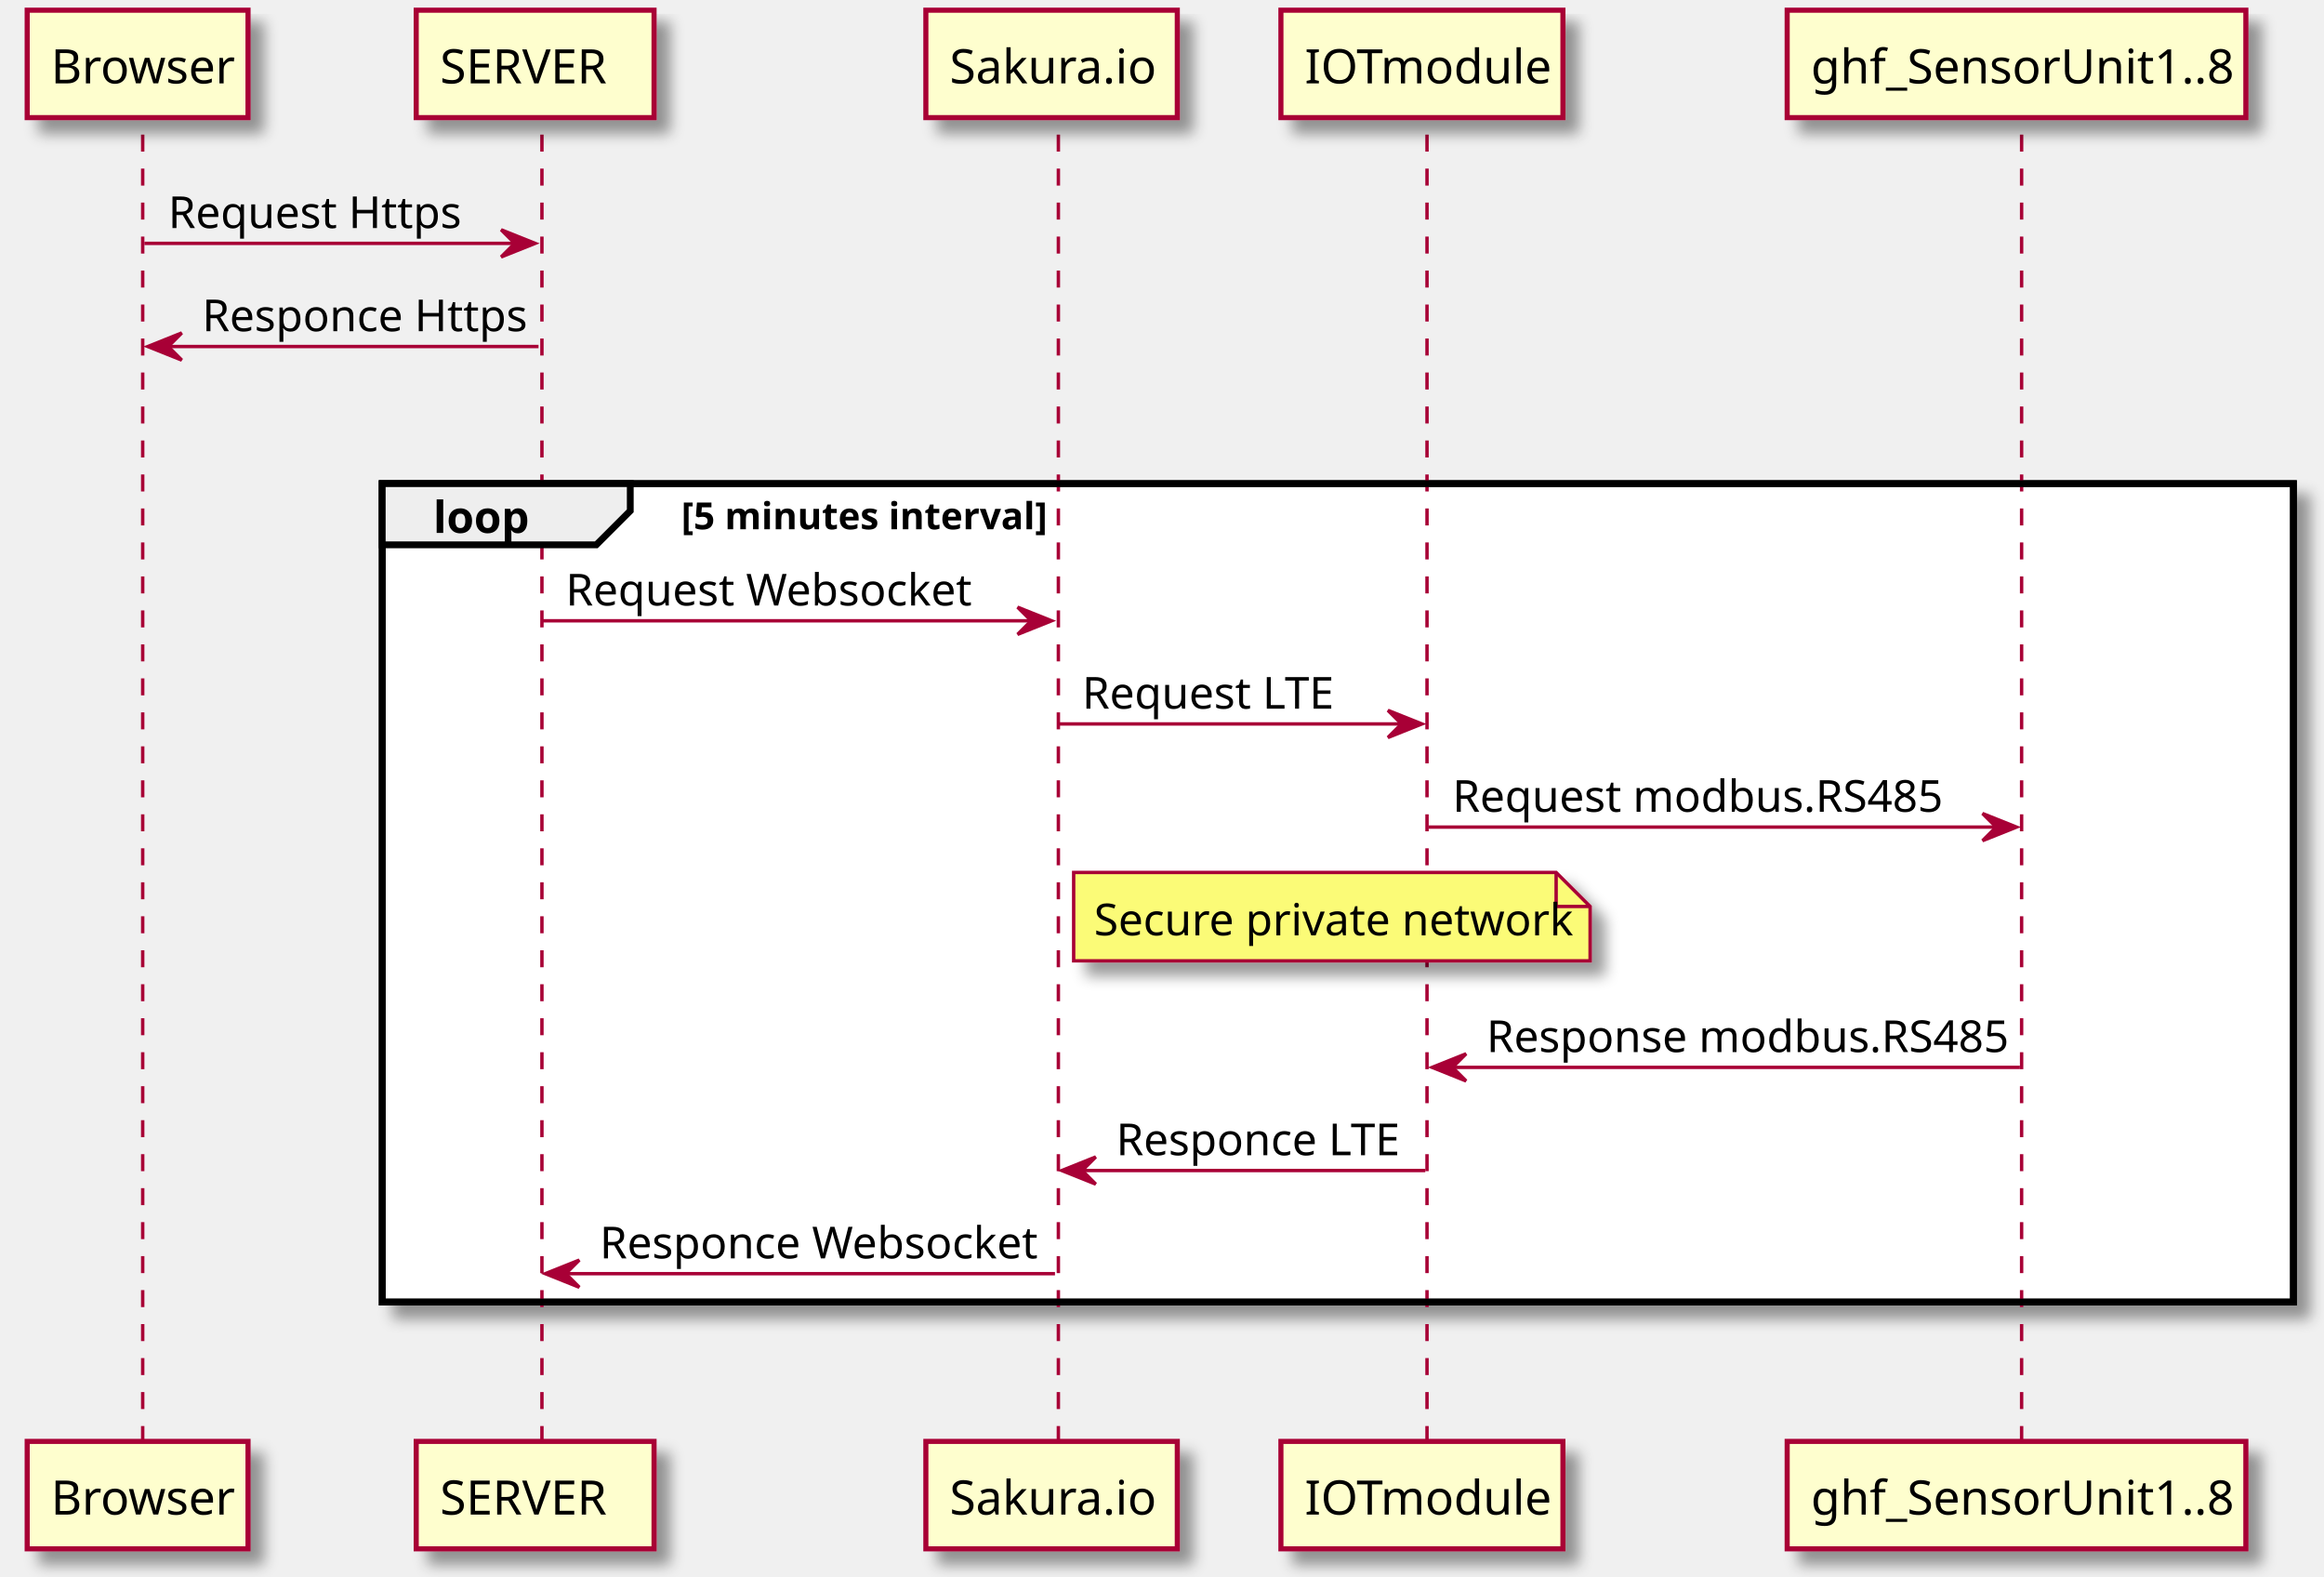
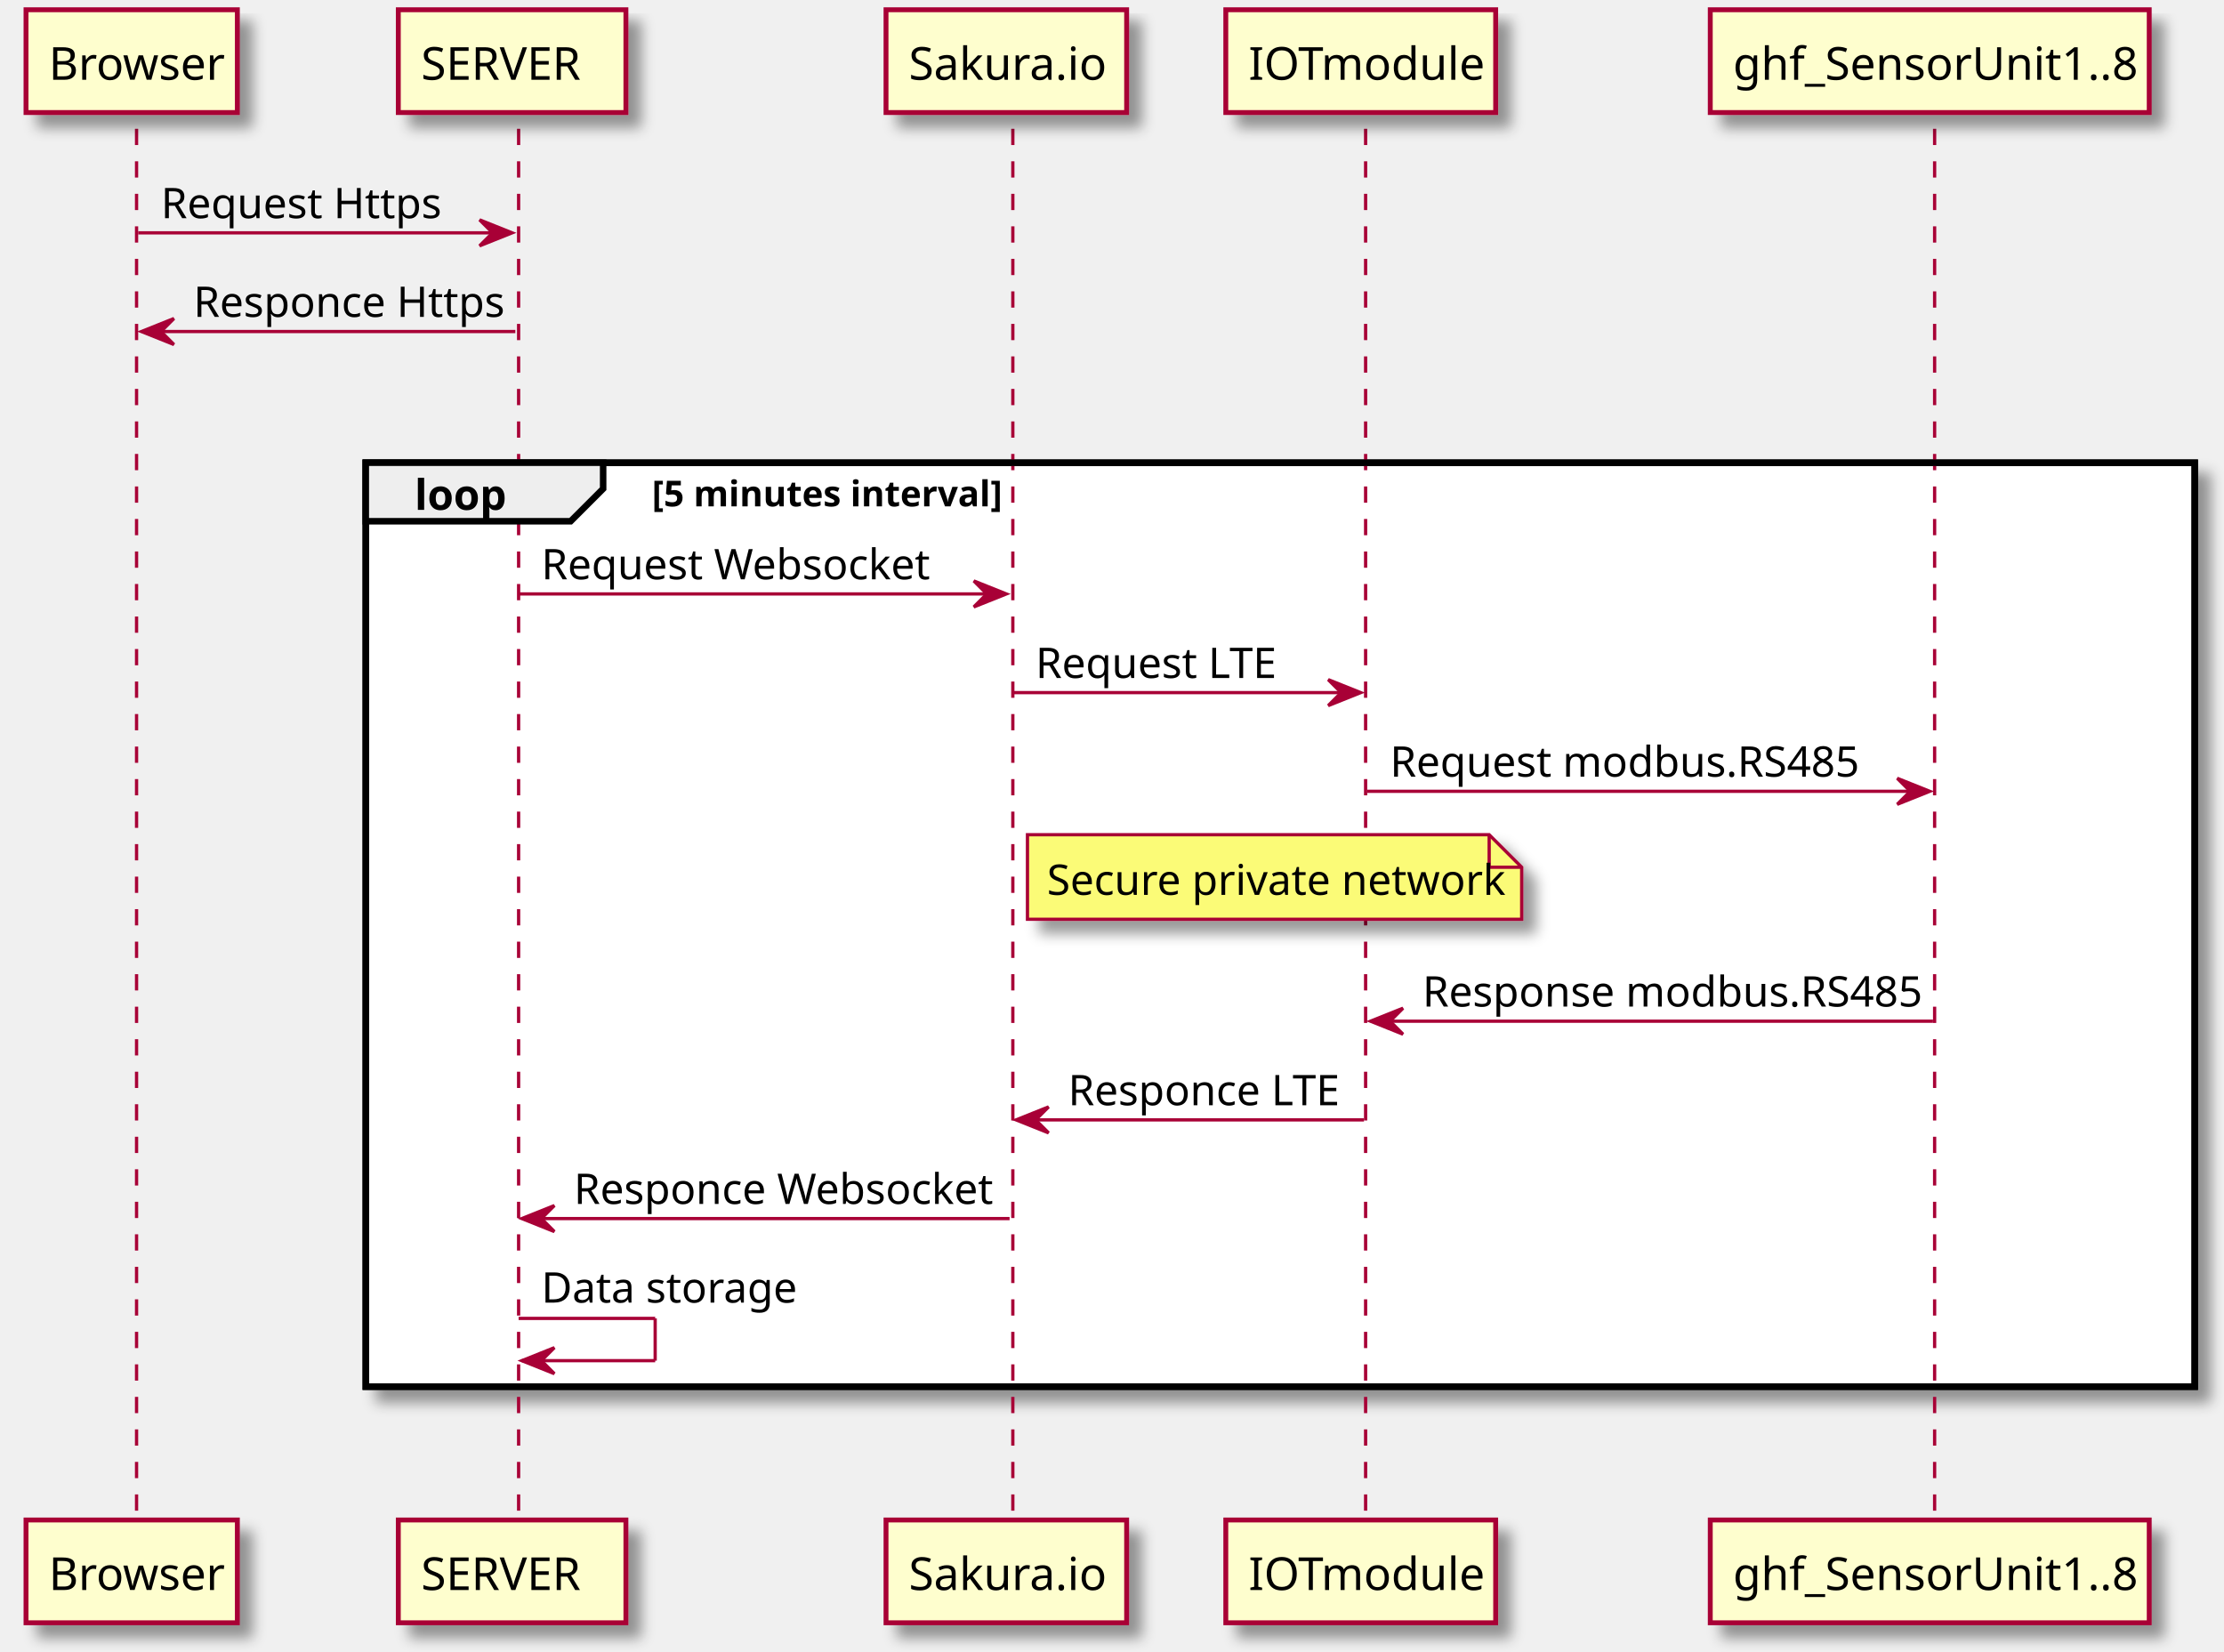
- <svg xmlns="http://www.w3.org/2000/svg" contentScriptType="application/ecmascript" contentStyleType="text/css" height="464px" preserveAspectRatio="none" style="width:684px;height:464px;" version="1.1" viewBox="0 0 684 464" width="684px" zoomAndPan="magnify">
+ <svg xmlns="http://www.w3.org/2000/svg" contentScriptType="application/ecmascript" contentStyleType="text/css" height="508px" preserveAspectRatio="none" style="width:684px;height:508px;" version="1.1" viewBox="0 0 684 508" width="684px" zoomAndPan="magnify">
  <defs>
-     <filter height="300%" id="fuolazu" width="300%" x="-1" y="-1">
+     <filter height="300%" id="f0pnr2c" width="300%" x="-1" y="-1">
      <feGaussianBlur result="blurOut" stdDeviation="2.0" />
      <feColorMatrix in="blurOut" result="blurOut2" type="matrix" values="0 0 0 0 0 0 0 0 0 0 0 0 0 0 0 0 0 0 .4 0" />
      <feOffset dx="4.0" dy="4.0" in="blurOut2" result="blurOut3" />
      <feBlend in="SourceGraphic" in2="blurOut3" mode="normal" />
    </filter>
  </defs>
  <g>
-     <rect fill="#FFFFFF" filter="url(#fuolazu)" height="240.812" style="stroke: #000000; stroke-width: 2.0;" width="562.5" x="112.5" y="142.312" />
-     <line style="stroke: #A80036; stroke-width: 1.0; stroke-dasharray: 5.0,5.0;" x1="42" x2="42" y1="39.609" y2="425.125" />
-     <line style="stroke: #A80036; stroke-width: 1.0; stroke-dasharray: 5.0,5.0;" x1="159.5" x2="159.5" y1="39.609" y2="425.125" />
-     <line style="stroke: #A80036; stroke-width: 1.0; stroke-dasharray: 5.0,5.0;" x1="311.5" x2="311.5" y1="39.609" y2="425.125" />
-     <line style="stroke: #A80036; stroke-width: 1.0; stroke-dasharray: 5.0,5.0;" x1="420" x2="420" y1="39.609" y2="425.125" />
-     <line style="stroke: #A80036; stroke-width: 1.0; stroke-dasharray: 5.0,5.0;" x1="595" x2="595" y1="39.609" y2="425.125" />
-     <rect fill="#FEFECE" filter="url(#fuolazu)" height="31.609" style="stroke: #A80036; stroke-width: 1.5;" width="65" x="8" y="3" />
+     <rect fill="#FFFFFF" filter="url(#f0pnr2c)" height="284.164" style="stroke: #000000; stroke-width: 2.0;" width="562.5" x="112.5" y="142.312" />
+     <line style="stroke: #A80036; stroke-width: 1.0; stroke-dasharray: 5.0,5.0;" x1="42" x2="42" y1="39.609" y2="468.477" />
+     <line style="stroke: #A80036; stroke-width: 1.0; stroke-dasharray: 5.0,5.0;" x1="159.5" x2="159.5" y1="39.609" y2="468.477" />
+     <line style="stroke: #A80036; stroke-width: 1.0; stroke-dasharray: 5.0,5.0;" x1="311.5" x2="311.5" y1="39.609" y2="468.477" />
+     <line style="stroke: #A80036; stroke-width: 1.0; stroke-dasharray: 5.0,5.0;" x1="420" x2="420" y1="39.609" y2="468.477" />
+     <line style="stroke: #A80036; stroke-width: 1.0; stroke-dasharray: 5.0,5.0;" x1="595" x2="595" y1="39.609" y2="468.477" />
+     <rect fill="#FEFECE" filter="url(#f0pnr2c)" height="31.609" style="stroke: #A80036; stroke-width: 1.5;" width="65" x="8" y="3" />
    <text fill="#000000" font-family="sans-serif" font-size="14" lengthAdjust="spacingAndGlyphs" textLength="51" x="15" y="24.533">Browser</text>
-     <rect fill="#FEFECE" filter="url(#fuolazu)" height="31.609" style="stroke: #A80036; stroke-width: 1.5;" width="65" x="8" y="424.125" />
-     <text fill="#000000" font-family="sans-serif" font-size="14" lengthAdjust="spacingAndGlyphs" textLength="51" x="15" y="445.658">Browser</text>
-     <rect fill="#FEFECE" filter="url(#fuolazu)" height="31.609" style="stroke: #A80036; stroke-width: 1.5;" width="70" x="122.5" y="3" />
+     <rect fill="#FEFECE" filter="url(#f0pnr2c)" height="31.609" style="stroke: #A80036; stroke-width: 1.5;" width="65" x="8" y="467.477" />
+     <text fill="#000000" font-family="sans-serif" font-size="14" lengthAdjust="spacingAndGlyphs" textLength="51" x="15" y="489.01">Browser</text>
+     <rect fill="#FEFECE" filter="url(#f0pnr2c)" height="31.609" style="stroke: #A80036; stroke-width: 1.5;" width="70" x="122.5" y="3" />
    <text fill="#000000" font-family="sans-serif" font-size="14" lengthAdjust="spacingAndGlyphs" textLength="56" x="129.5" y="24.533">SERVER</text>
-     <rect fill="#FEFECE" filter="url(#fuolazu)" height="31.609" style="stroke: #A80036; stroke-width: 1.5;" width="70" x="122.5" y="424.125" />
-     <text fill="#000000" font-family="sans-serif" font-size="14" lengthAdjust="spacingAndGlyphs" textLength="56" x="129.5" y="445.658">SERVER</text>
-     <rect fill="#FEFECE" filter="url(#fuolazu)" height="31.609" style="stroke: #A80036; stroke-width: 1.5;" width="74" x="272.5" y="3" />
+     <rect fill="#FEFECE" filter="url(#f0pnr2c)" height="31.609" style="stroke: #A80036; stroke-width: 1.5;" width="70" x="122.5" y="467.477" />
+     <text fill="#000000" font-family="sans-serif" font-size="14" lengthAdjust="spacingAndGlyphs" textLength="56" x="129.5" y="489.01">SERVER</text>
+     <rect fill="#FEFECE" filter="url(#f0pnr2c)" height="31.609" style="stroke: #A80036; stroke-width: 1.5;" width="74" x="272.5" y="3" />
    <text fill="#000000" font-family="sans-serif" font-size="14" lengthAdjust="spacingAndGlyphs" textLength="60" x="279.5" y="24.533">Sakura.io</text>
-     <rect fill="#FEFECE" filter="url(#fuolazu)" height="31.609" style="stroke: #A80036; stroke-width: 1.5;" width="74" x="272.5" y="424.125" />
-     <text fill="#000000" font-family="sans-serif" font-size="14" lengthAdjust="spacingAndGlyphs" textLength="60" x="279.5" y="445.658">Sakura.io</text>
-     <rect fill="#FEFECE" filter="url(#fuolazu)" height="31.609" style="stroke: #A80036; stroke-width: 1.5;" width="83" x="377" y="3" />
+     <rect fill="#FEFECE" filter="url(#f0pnr2c)" height="31.609" style="stroke: #A80036; stroke-width: 1.5;" width="74" x="272.5" y="467.477" />
+     <text fill="#000000" font-family="sans-serif" font-size="14" lengthAdjust="spacingAndGlyphs" textLength="60" x="279.5" y="489.01">Sakura.io</text>
+     <rect fill="#FEFECE" filter="url(#f0pnr2c)" height="31.609" style="stroke: #A80036; stroke-width: 1.5;" width="83" x="377" y="3" />
    <text fill="#000000" font-family="sans-serif" font-size="14" lengthAdjust="spacingAndGlyphs" textLength="69" x="384" y="24.533">IOTmodule</text>
-     <rect fill="#FEFECE" filter="url(#fuolazu)" height="31.609" style="stroke: #A80036; stroke-width: 1.5;" width="83" x="377" y="424.125" />
-     <text fill="#000000" font-family="sans-serif" font-size="14" lengthAdjust="spacingAndGlyphs" textLength="69" x="384" y="445.658">IOTmodule</text>
-     <rect fill="#FEFECE" filter="url(#fuolazu)" height="31.609" style="stroke: #A80036; stroke-width: 1.5;" width="135" x="526" y="3" />
+     <rect fill="#FEFECE" filter="url(#f0pnr2c)" height="31.609" style="stroke: #A80036; stroke-width: 1.5;" width="83" x="377" y="467.477" />
+     <text fill="#000000" font-family="sans-serif" font-size="14" lengthAdjust="spacingAndGlyphs" textLength="69" x="384" y="489.01">IOTmodule</text>
+     <rect fill="#FEFECE" filter="url(#f0pnr2c)" height="31.609" style="stroke: #A80036; stroke-width: 1.5;" width="135" x="526" y="3" />
    <text fill="#000000" font-family="sans-serif" font-size="14" lengthAdjust="spacingAndGlyphs" textLength="121" x="533" y="24.533">ghf_SensorUnit1..8</text>
-     <rect fill="#FEFECE" filter="url(#fuolazu)" height="31.609" style="stroke: #A80036; stroke-width: 1.5;" width="135" x="526" y="424.125" />
-     <text fill="#000000" font-family="sans-serif" font-size="14" lengthAdjust="spacingAndGlyphs" textLength="121" x="533" y="445.658">ghf_SensorUnit1..8</text>
+     <rect fill="#FEFECE" filter="url(#f0pnr2c)" height="31.609" style="stroke: #A80036; stroke-width: 1.5;" width="135" x="526" y="467.477" />
+     <text fill="#000000" font-family="sans-serif" font-size="14" lengthAdjust="spacingAndGlyphs" textLength="121" x="533" y="489.01">ghf_SensorUnit1..8</text>
    <polygon fill="#A80036" points="147.5,67.609,157.5,71.609,147.5,75.609,151.5,71.609" style="stroke: #A80036; stroke-width: 1.0;" />
    <line style="stroke: #A80036; stroke-width: 1.0;" x1="42.5" x2="153.5" y1="71.609" y2="71.609" />
    <text fill="#000000" font-family="sans-serif" font-size="13" lengthAdjust="spacingAndGlyphs" textLength="83" x="49.5" y="67.105">Request Https</text>
    <polygon fill="#A80036" points="53.5,97.961,43.5,101.961,53.5,105.961,49.5,101.961" style="stroke: #A80036; stroke-width: 1.0;" />
    <line style="stroke: #A80036; stroke-width: 1.0;" x1="47.5" x2="158.5" y1="101.961" y2="101.961" />
    <text fill="#000000" font-family="sans-serif" font-size="13" lengthAdjust="spacingAndGlyphs" textLength="93" x="59.5" y="97.456">Responce Https</text>
-     <rect fill="none" height="240.812" style="stroke: #000000; stroke-width: 2.0;" width="562.5" x="112.5" y="142.312" />
+     <rect fill="none" height="284.164" style="stroke: #000000; stroke-width: 2.0;" width="562.5" x="112.5" y="142.312" />
    <polygon fill="#EEEEEE" points="112.5,142.312,185.5,142.312,185.5,150.312,175.5,160.312,112.5,160.312,112.5,142.312" style="stroke: #000000; stroke-width: 2.0;" />
    <text fill="#000000" font-family="sans-serif" font-size="13" font-weight="bold" lengthAdjust="spacingAndGlyphs" textLength="28" x="127.5" y="156.808">loop</text>
    <text fill="#000000" font-family="sans-serif" font-size="11" font-weight="bold" lengthAdjust="spacingAndGlyphs" textLength="107" x="200.5" y="155.731">[5 minutes interval]</text>
    <polygon fill="#A80036" points="299.5,178.664,309.5,182.664,299.5,186.664,303.5,182.664" style="stroke: #A80036; stroke-width: 1.0;" />
    <line style="stroke: #A80036; stroke-width: 1.0;" x1="159.5" x2="305.5" y1="182.664" y2="182.664" />
    <text fill="#000000" font-family="sans-serif" font-size="13" lengthAdjust="spacingAndGlyphs" textLength="118" x="166.5" y="178.159">Request Websocket</text>
    <polygon fill="#A80036" points="408.5,209.016,418.5,213.016,408.5,217.016,412.5,213.016" style="stroke: #A80036; stroke-width: 1.0;" />
    <line style="stroke: #A80036; stroke-width: 1.0;" x1="311.5" x2="414.5" y1="213.016" y2="213.016" />
    <text fill="#000000" font-family="sans-serif" font-size="13" lengthAdjust="spacingAndGlyphs" textLength="75" x="318.5" y="208.511">Request LTE</text>
    <polygon fill="#A80036" points="583.5,239.367,593.5,243.367,583.5,247.367,587.5,243.367" style="stroke: #A80036; stroke-width: 1.0;" />
    <line style="stroke: #A80036; stroke-width: 1.0;" x1="420.5" x2="589.5" y1="243.367" y2="243.367" />
    <text fill="#000000" font-family="sans-serif" font-size="13" lengthAdjust="spacingAndGlyphs" textLength="141" x="427.5" y="238.862">Request modbus.RS485</text>
-     <polygon fill="#FBFB77" filter="url(#fuolazu)" points="316,256.719,316,282.719,468,282.719,468,266.719,458,256.719,316,256.719" style="stroke: #A80036; stroke-width: 1.0;" />
+     <polygon fill="#FBFB77" filter="url(#f0pnr2c)" points="316,256.719,316,282.719,468,282.719,468,266.719,458,256.719,316,256.719" style="stroke: #A80036; stroke-width: 1.0;" />
    <line style="stroke: #A80036; stroke-width: 1.0;" x1="458" x2="458" y1="256.719" y2="266.719" />
    <line style="stroke: #A80036; stroke-width: 1.0;" x1="468" x2="458" y1="266.719" y2="266.719" />
    <text fill="#000000" font-family="sans-serif" font-size="13" lengthAdjust="spacingAndGlyphs" textLength="131" x="322" y="275.214">Secure private network</text>
    <polygon fill="#A80036" points="431.5,310.07,421.5,314.07,431.5,318.07,427.5,314.07" style="stroke: #A80036; stroke-width: 1.0;" />
    <line style="stroke: #A80036; stroke-width: 1.0;" x1="425.5" x2="594.5" y1="314.07" y2="314.07" />
    <text fill="#000000" font-family="sans-serif" font-size="13" lengthAdjust="spacingAndGlyphs" textLength="151" x="437.5" y="309.565">Response modbus.RS485</text>
    <polygon fill="#A80036" points="322.5,340.422,312.5,344.422,322.5,348.422,318.5,344.422" style="stroke: #A80036; stroke-width: 1.0;" />
    <line style="stroke: #A80036; stroke-width: 1.0;" x1="316.5" x2="419.5" y1="344.422" y2="344.422" />
    <text fill="#000000" font-family="sans-serif" font-size="13" lengthAdjust="spacingAndGlyphs" textLength="85" x="328.5" y="339.917">Responce LTE</text>
    <polygon fill="#A80036" points="170.5,370.773,160.5,374.773,170.5,378.773,166.5,374.773" style="stroke: #A80036; stroke-width: 1.0;" />
    <line style="stroke: #A80036; stroke-width: 1.0;" x1="164.5" x2="310.5" y1="374.773" y2="374.773" />
    <text fill="#000000" font-family="sans-serif" font-size="13" lengthAdjust="spacingAndGlyphs" textLength="128" x="176.5" y="370.269">Responce Websocket</text>
+     <line style="stroke: #A80036; stroke-width: 1.0;" x1="159.5" x2="201.5" y1="405.477" y2="405.477" />
+     <line style="stroke: #A80036; stroke-width: 1.0;" x1="201.5" x2="201.5" y1="405.477" y2="418.477" />
+     <line style="stroke: #A80036; stroke-width: 1.0;" x1="160.5" x2="201.5" y1="418.477" y2="418.477" />
+     <polygon fill="#A80036" points="170.5,414.477,160.5,418.477,170.5,422.477,166.5,418.477" style="stroke: #A80036; stroke-width: 1.0;" />
+     <text fill="#000000" font-family="sans-serif" font-size="13" lengthAdjust="spacingAndGlyphs" textLength="74" x="166.5" y="400.62">Data storage</text>
  </g>
</svg>
